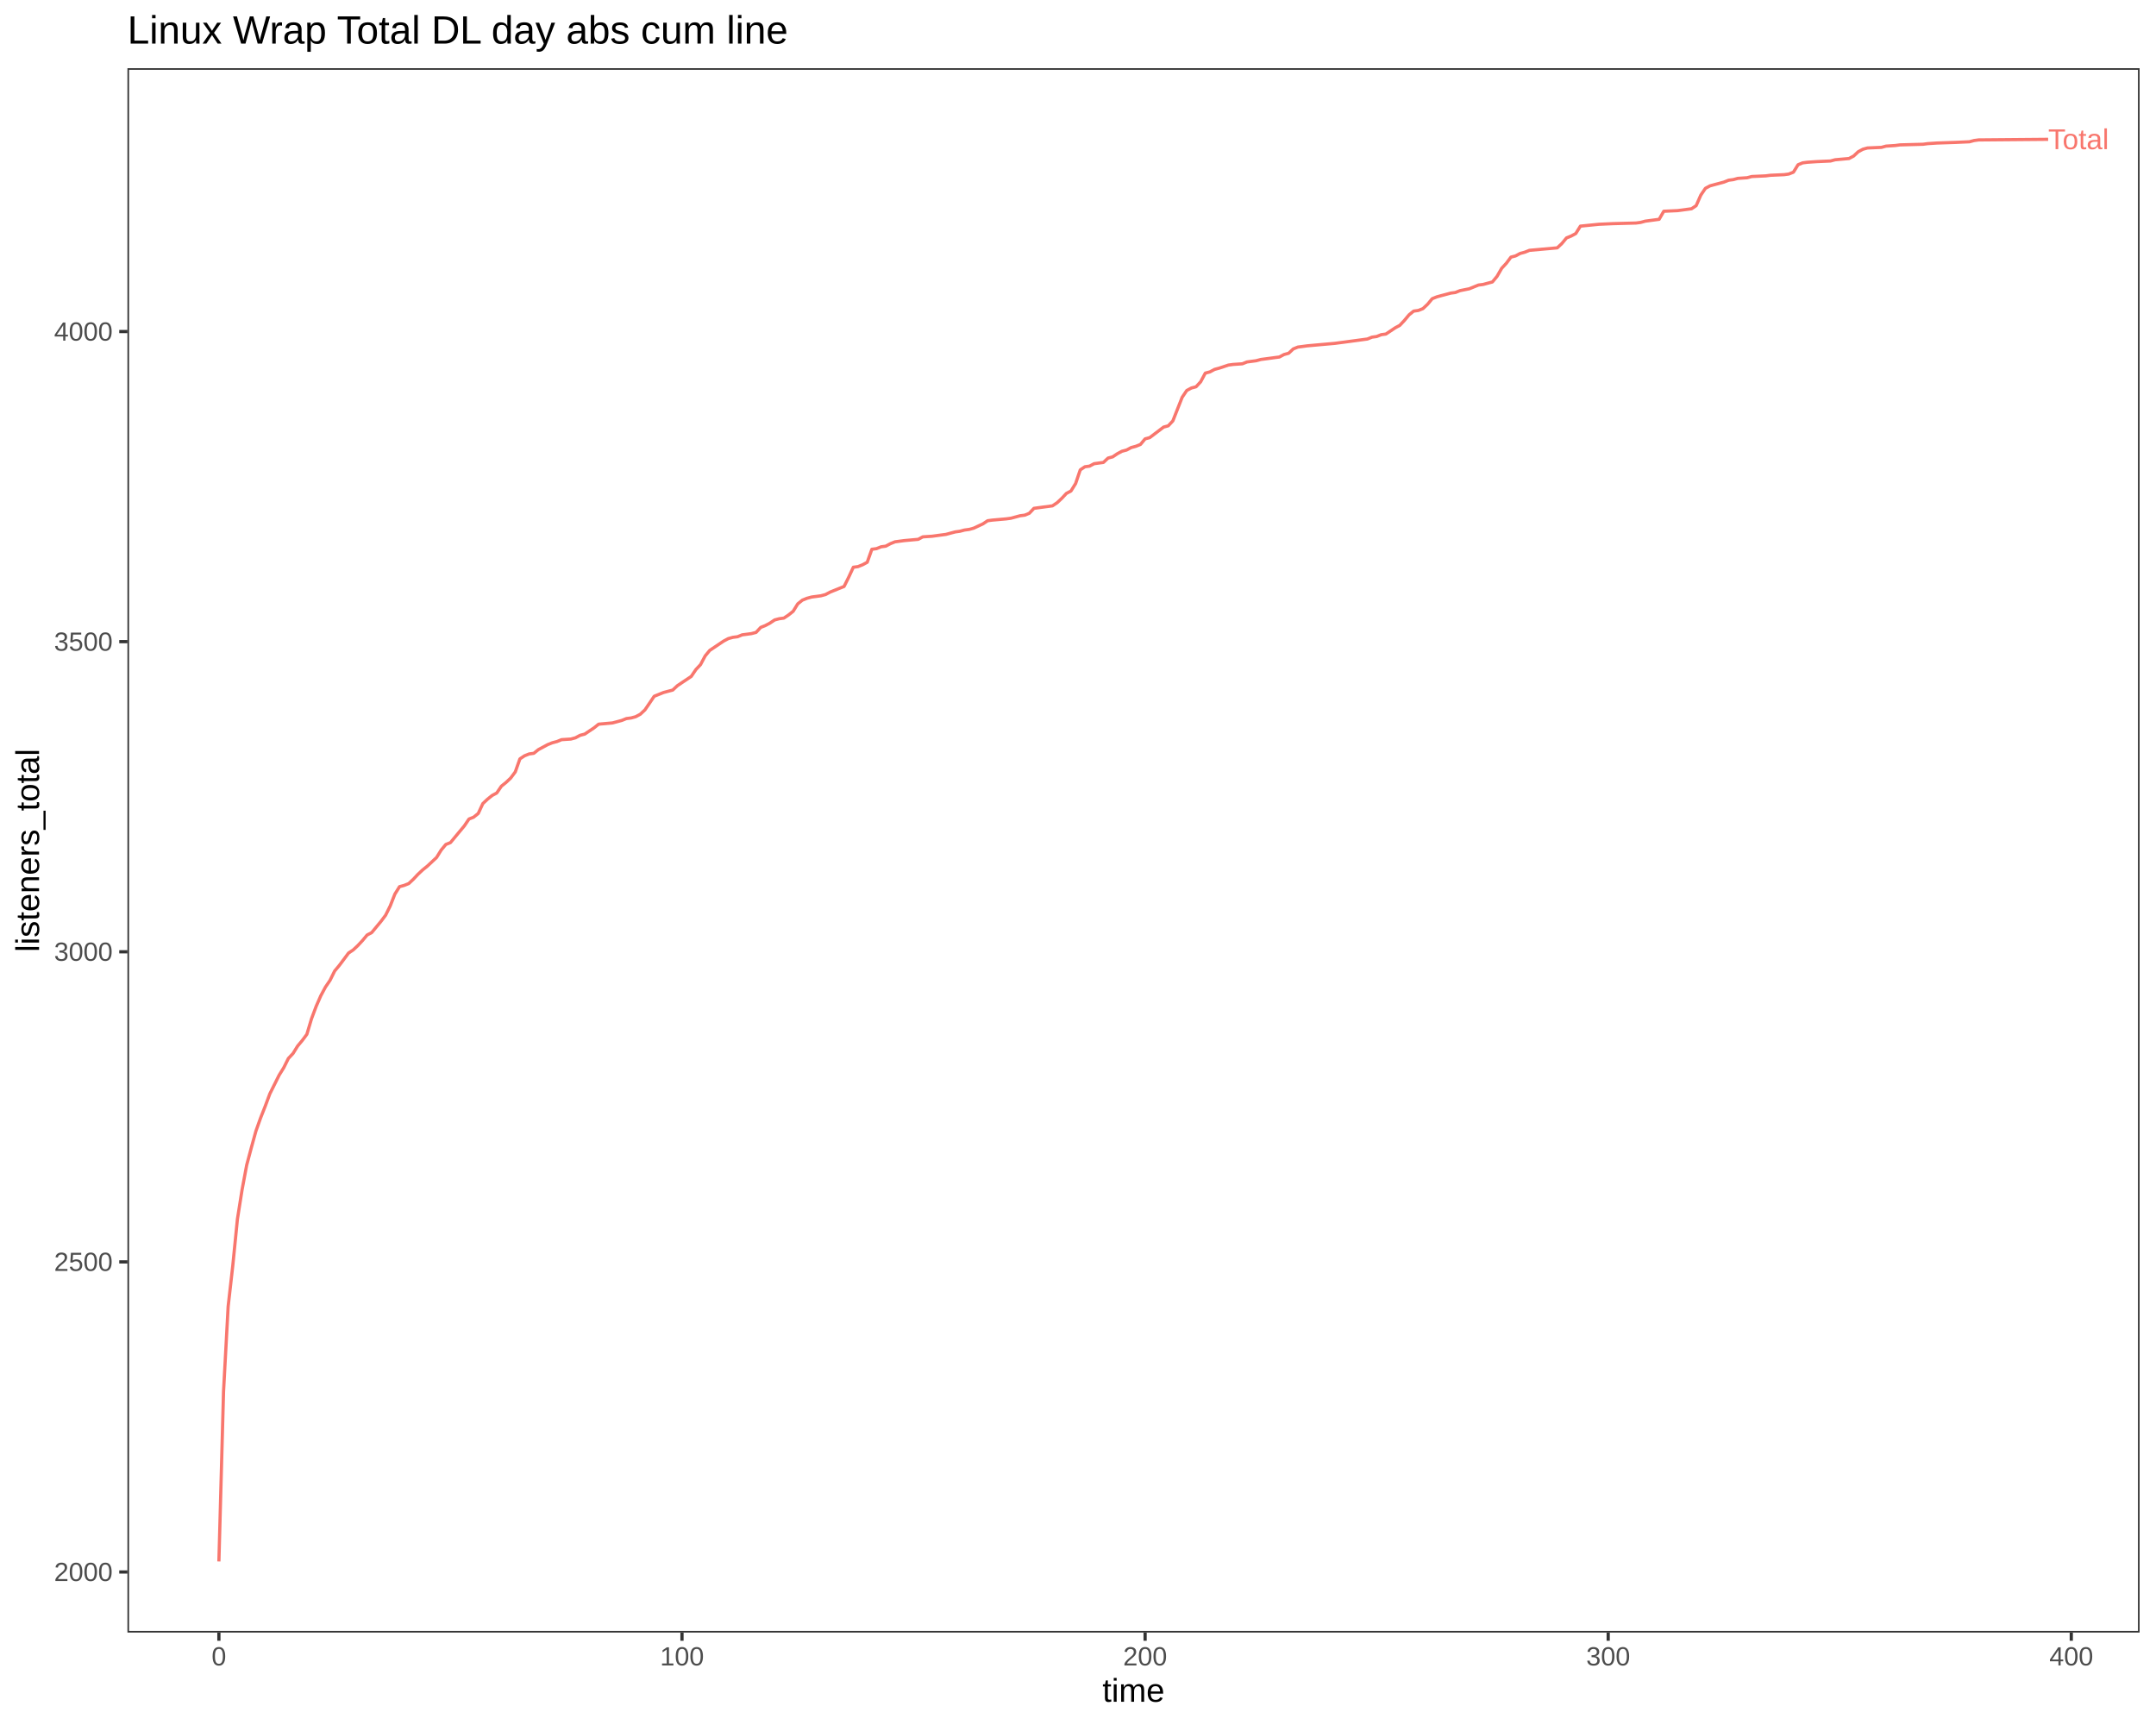
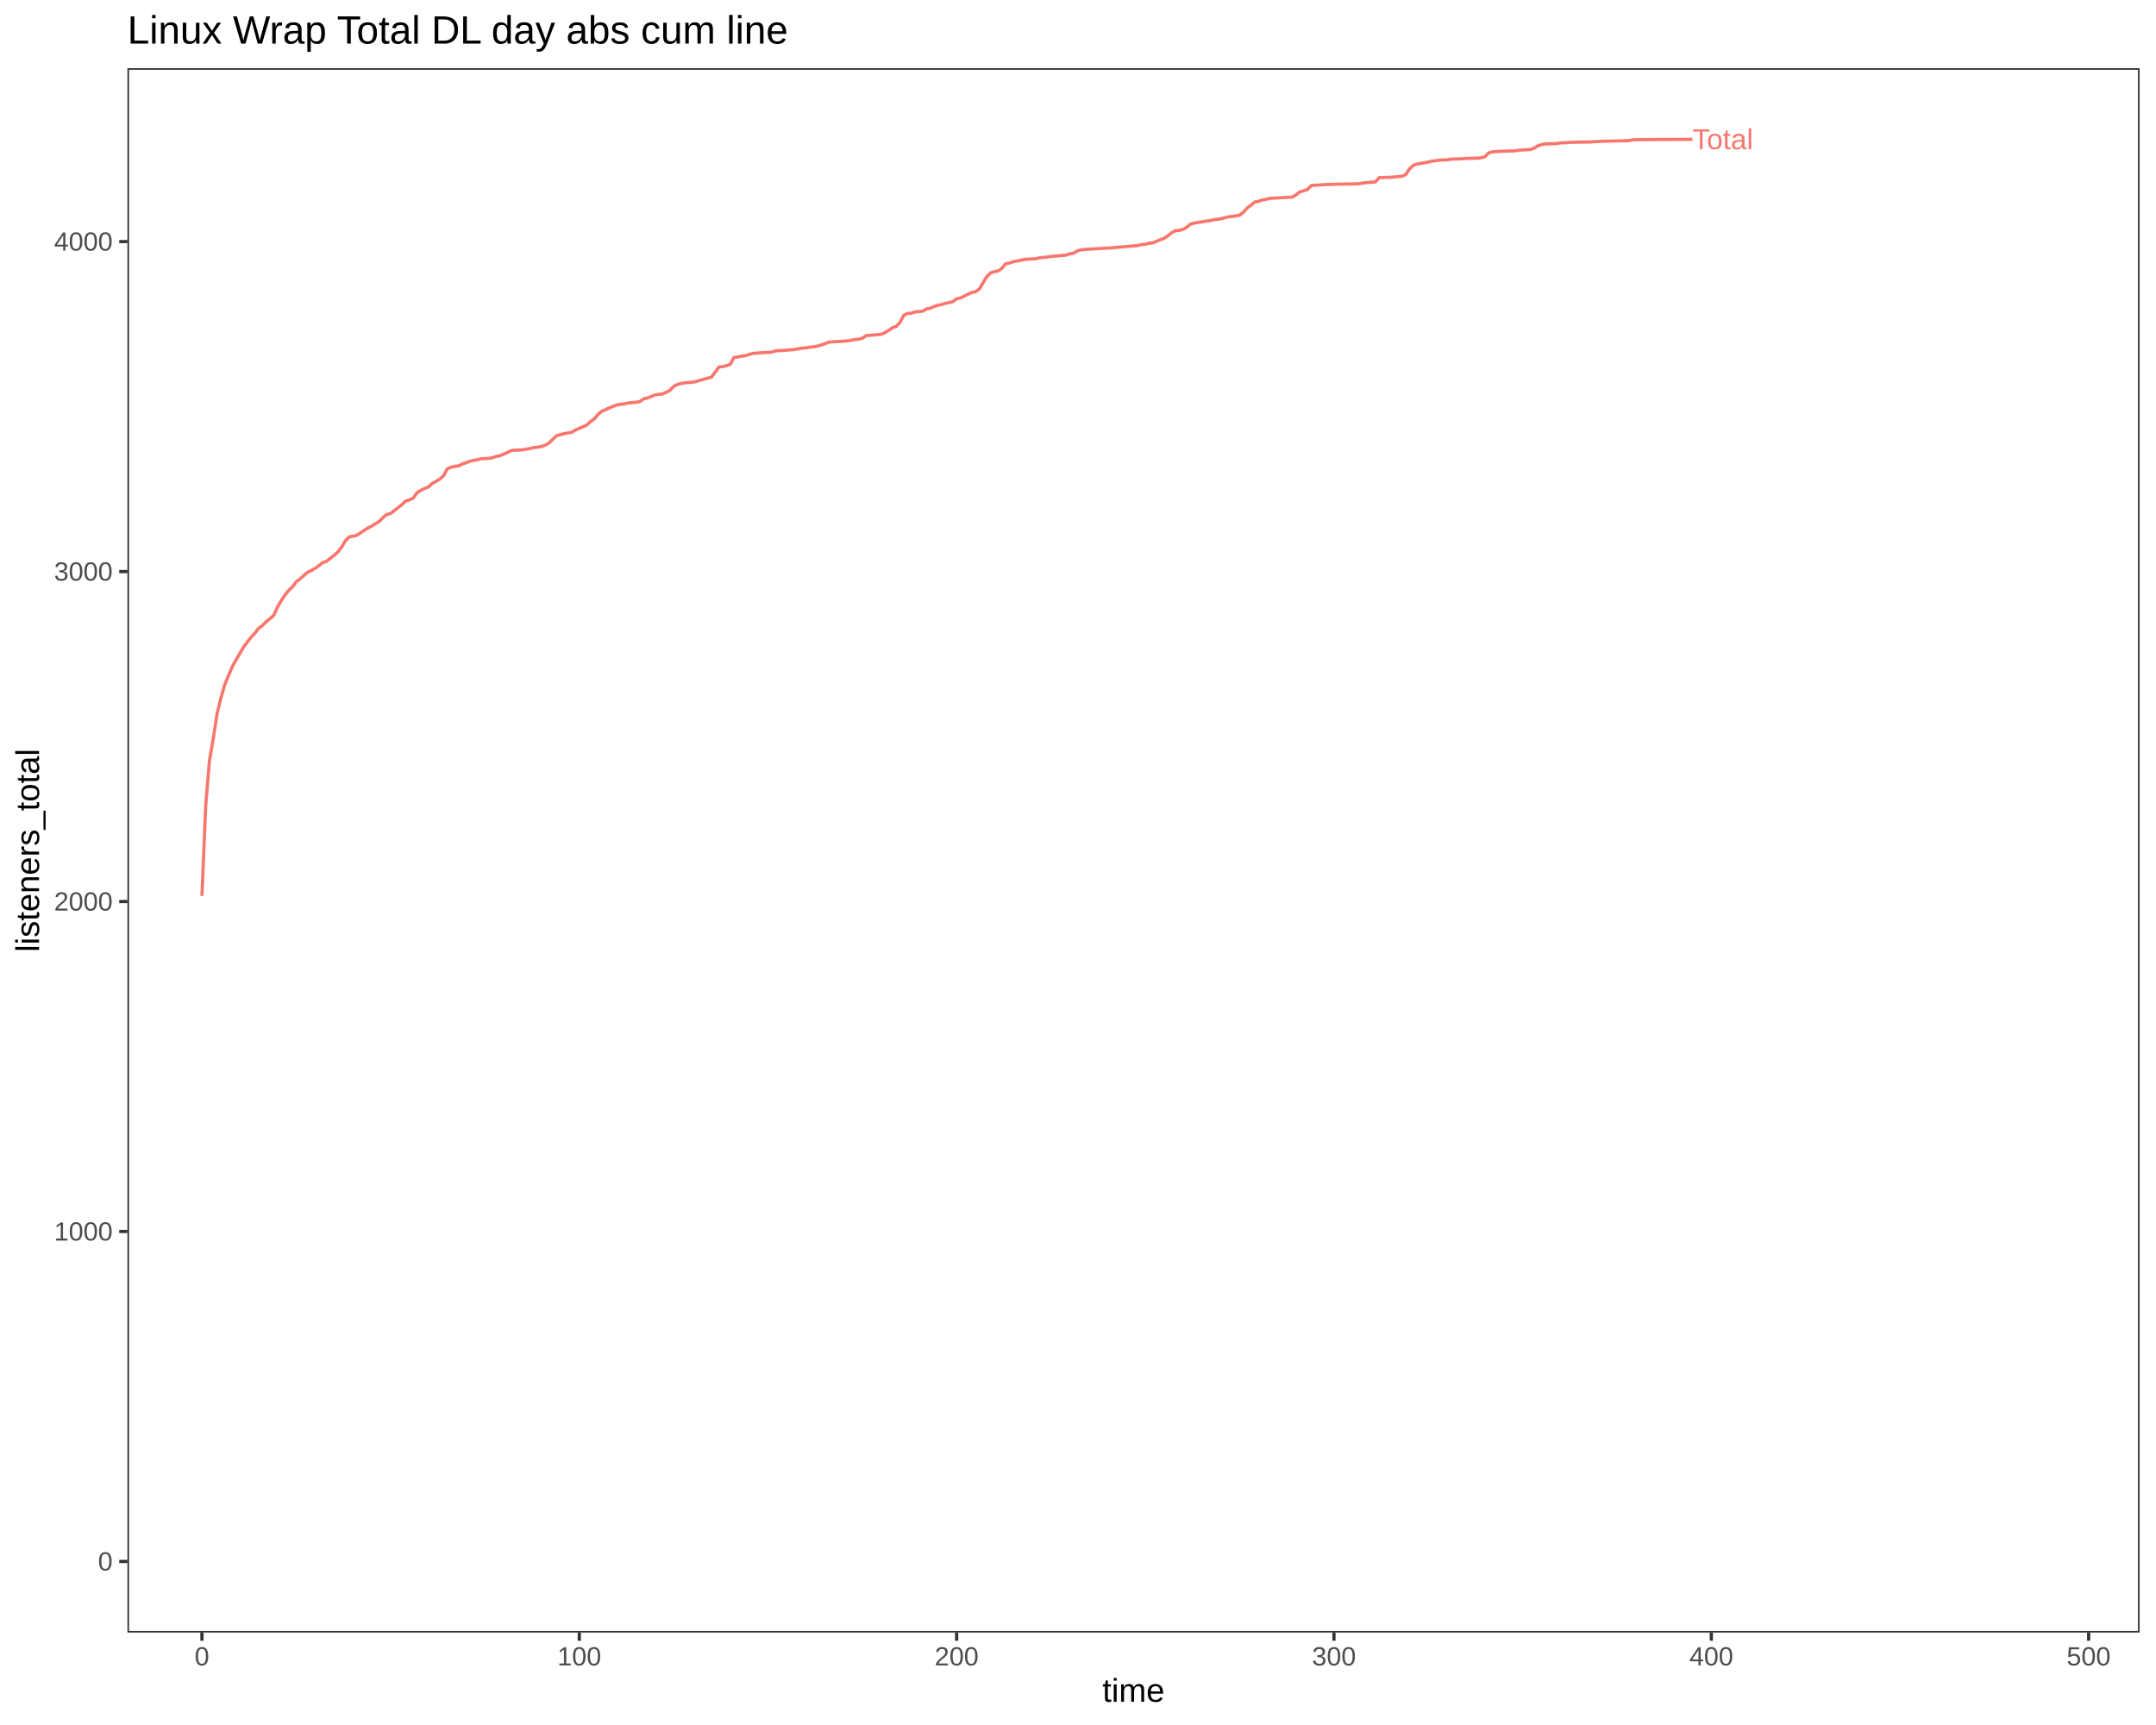
<svg xmlns="http://www.w3.org/2000/svg" viewBox="0 0 720.00 576.00">
  <defs>
    <style type="text/css">
    line, polyline, polygon, path, rect, circle {
      fill: none;
      stroke: #000000;
      stroke-linecap: round;
      stroke-linejoin: round;
      stroke-miterlimit: 10.00;
    }
  </style>
  </defs>
  <rect width="100%" height="100%" style="stroke: none; fill: #FFFFFF;" />
  <rect x="0.00" y="0.00" width="720.00" height="576.00" style="stroke-width: 1.07; stroke: #FFFFFF; fill: #FFFFFF;" />
  <defs>
    <clipPath id="cpNDIuNTZ8NzE0LjUyfDU0NS4xM3wyMi43Nw==">
      <rect x="42.56" y="22.77" width="671.96" height="522.36" />
    </clipPath>
  </defs>
  <rect x="42.56" y="22.77" width="671.96" height="522.36" style="stroke-width: 1.07; stroke: none; fill: #FFFFFF;" clip-path="url(#cpNDIuNTZ8NzE0LjUyfDU0NS4xM3wyMi43Nw==)" />
-   <polyline points="73.10,521.39 74.65,464.64 76.19,436.27 77.74,422.60 79.29,407.07 80.83,397.34 82.38,389.05 83.93,383.25 85.47,377.66 87.02,373.31 88.57,369.38 90.11,365.24 91.66,362.13 93.21,359.02 94.75,356.54 96.30,353.43 97.85,351.78 99.39,349.29 100.94,347.43 102.48,345.36 104.03,340.18 105.58,336.04 107.12,332.52 108.67,329.62 110.22,327.34 111.76,324.23 113.31,322.37 114.86,320.30 116.40,318.23 117.95,317.19 119.50,315.74 121.04,314.08 122.59,312.22 124.14,311.39 125.68,309.53 127.23,307.66 128.78,305.59 130.32,302.49 131.87,298.55 133.42,296.07 134.96,295.65 136.51,295.03 138.05,293.58 139.60,291.92 141.15,290.47 142.69,289.23 144.24,287.78 145.79,286.33 147.33,283.85 148.88,281.98 150.43,281.36 151.97,279.50 153.52,277.63 155.07,275.77 156.61,273.49 158.16,272.87 159.71,271.63 161.25,268.32 162.80,266.87 164.35,265.62 165.89,264.79 167.44,262.52 168.99,261.27 170.53,259.82 172.08,257.75 173.62,253.40 175.17,252.37 176.72,251.75 178.26,251.54 179.81,250.30 181.36,249.47 182.90,248.64 184.45,248.02 186.00,247.61 187.54,246.98 190.64,246.78 192.18,246.36 193.73,245.53 195.28,245.12 196.82,244.08 198.37,243.05 199.92,241.81 204.56,241.39 206.10,240.98 207.65,240.56 209.19,239.94 210.74,239.74 212.29,239.32 213.83,238.49 215.38,237.04 216.93,234.77 218.47,232.49 220.02,231.87 221.57,231.24 223.11,230.83 224.66,230.42 226.21,228.97 227.75,227.93 229.30,226.90 230.85,225.86 232.39,223.58 233.94,221.93 235.49,219.03 237.03,217.16 238.58,216.13 240.13,215.09 241.67,214.06 243.22,213.23 244.76,212.81 246.31,212.61 247.86,211.98 249.40,211.78 250.95,211.57 252.50,211.16 254.04,209.50 255.59,208.88 257.14,208.05 258.68,207.01 260.23,206.60 261.78,206.39 263.32,205.36 264.87,204.12 266.42,201.63 267.96,200.39 269.51,199.77 271.06,199.35 272.60,199.15 274.15,198.94 275.70,198.52 277.24,197.70 280.33,196.45 281.88,195.83 283.43,192.73 284.97,189.41 286.52,189.20 288.07,188.58 289.61,187.75 291.16,183.41 292.71,183.20 294.25,182.58 295.80,182.37 297.35,181.54 298.89,180.92 301.99,180.51 306.63,180.09 308.17,179.26 311.27,179.06 314.36,178.64 315.90,178.44 317.45,178.02 319.00,177.61 320.54,177.40 322.09,176.99 323.64,176.78 325.18,176.36 328.28,174.91 329.82,173.88 331.37,173.67 336.01,173.26 337.56,173.05 339.10,172.64 340.65,172.22 342.20,172.02 343.74,171.39 345.29,169.74 348.38,169.32 351.47,168.91 353.02,167.87 354.57,166.42 356.11,164.77 357.66,163.94 359.21,161.45 360.75,156.90 362.30,155.86 363.85,155.65 365.39,154.83 368.49,154.41 370.03,152.96 371.58,152.55 373.13,151.51 374.67,150.68 376.22,150.27 377.77,149.44 379.31,149.03 380.86,148.41 382.41,146.54 383.95,146.13 388.59,142.61 390.14,142.19 391.68,140.54 393.23,136.60 394.78,132.67 396.32,130.39 397.87,129.56 399.42,129.15 400.96,127.49 402.51,124.59 404.06,124.18 405.60,123.35 407.15,122.93 410.24,121.90 411.79,121.69 414.88,121.48 416.43,120.86 419.52,120.45 421.07,120.03 422.61,119.83 425.71,119.41 427.25,119.21 428.80,118.38 430.35,117.96 431.89,116.51 433.44,115.89 434.99,115.69 436.53,115.48 441.17,115.06 445.81,114.65 447.36,114.44 448.91,114.24 455.09,113.41 456.64,113.20 458.18,112.58 459.73,112.37 461.28,111.75 462.82,111.54 464.37,110.51 465.92,109.47 467.46,108.64 469.01,106.99 470.56,105.12 472.10,103.88 473.65,103.67 475.20,103.05 476.74,101.60 478.29,99.74 479.84,99.12 481.38,98.70 482.93,98.29 484.48,97.87 486.02,97.67 487.57,97.05 490.66,96.43 492.21,95.80 493.75,95.18 495.30,94.98 496.85,94.56 498.39,94.15 499.94,92.28 501.49,89.59 503.03,87.93 504.58,85.86 506.13,85.45 507.67,84.62 509.22,84.21 510.77,83.59 520.05,82.76 521.59,81.31 523.14,79.44 524.69,78.82 526.23,77.99 527.78,75.51 533.96,74.89 538.60,74.68 546.34,74.47 547.88,74.27 549.43,73.85 554.07,73.23 555.62,70.54 560.26,70.33 564.89,69.71 566.44,68.67 567.99,65.15 569.53,62.88 571.08,62.05 572.63,61.63 574.17,61.22 575.72,60.80 577.27,60.18 578.81,59.98 580.36,59.56 583.45,59.35 585.00,58.94 589.64,58.73 591.19,58.53 595.83,58.32 597.37,58.11 598.92,57.49 600.46,55.01 602.01,54.38 603.56,54.18 606.65,53.97 611.29,53.76 612.84,53.35 617.48,52.93 619.02,52.11 620.57,50.66 622.12,49.83 623.66,49.41 628.30,49.21 629.85,48.79 632.94,48.59 634.49,48.38 642.22,48.17 643.77,47.96 646.86,47.76 653.05,47.55 657.69,47.34 659.23,46.93 660.78,46.72 683.98,46.52 " style="stroke-width: 1.07; stroke: #F8766D; stroke-linecap: butt;" clip-path="url(#cpNDIuNTZ8NzE0LjUyfDU0NS4xM3wyMi43Nw==)" />
+   <polyline points="67.44,299.16 68.70,268.97 69.96,253.87 71.22,246.60 72.48,238.34 73.75,233.16 75.01,228.75 76.27,225.67 77.53,222.69 78.79,220.38 80.05,218.28 81.31,216.08 82.57,214.43 83.83,212.78 85.09,211.45 86.35,209.80 87.61,208.92 88.87,207.60 90.13,206.61 91.39,205.50 92.65,202.75 93.91,200.55 95.17,198.67 96.43,197.13 97.69,195.92 98.95,194.27 100.21,193.27 101.47,192.17 102.73,191.07 103.99,190.52 105.25,189.75 106.51,188.87 107.77,187.87 109.03,187.43 110.29,186.44 111.55,185.45 112.81,184.35 114.07,182.70 115.33,180.60 116.59,179.28 117.85,179.06 119.11,178.73 120.37,177.96 121.63,177.08 122.89,176.31 124.15,175.64 125.41,174.87 126.67,174.10 127.93,172.78 129.19,171.79 130.45,171.46 131.71,170.47 132.97,169.47 134.23,168.48 135.49,167.27 136.75,166.94 138.01,166.28 139.27,164.52 140.53,163.75 141.79,163.08 143.05,162.64 144.31,161.43 145.57,160.77 146.83,160.00 148.09,158.90 149.35,156.58 150.61,156.03 151.87,155.70 153.13,155.59 154.39,154.93 155.65,154.49 156.91,154.05 158.17,153.72 159.43,153.50 160.69,153.17 163.21,153.06 164.47,152.84 165.73,152.40 166.99,152.18 168.25,151.63 169.51,151.07 170.78,150.41 174.56,150.19 175.82,149.97 177.08,149.75 178.34,149.42 179.60,149.31 180.86,149.09 182.12,148.65 183.38,147.88 184.64,146.67 185.90,145.46 187.16,145.13 188.42,144.79 189.68,144.57 190.94,144.35 192.20,143.58 193.46,143.03 194.72,142.48 195.98,141.93 197.24,140.72 198.50,139.84 199.76,138.29 201.02,137.30 202.28,136.75 203.54,136.20 204.80,135.65 206.06,135.21 207.32,134.99 208.58,134.88 209.84,134.55 211.10,134.44 212.36,134.33 213.62,134.11 214.88,133.23 216.14,132.90 217.40,132.45 218.66,131.90 219.92,131.68 221.18,131.57 222.44,131.02 223.70,130.36 224.96,129.04 226.22,128.38 227.48,128.05 228.74,127.83 230.00,127.72 231.26,127.61 232.52,127.39 233.78,126.95 236.30,126.28 237.56,125.95 238.82,124.30 240.08,122.54 241.34,122.43 242.60,122.10 243.86,121.66 245.12,119.34 246.38,119.23 247.64,118.90 248.90,118.79 250.16,118.35 251.42,118.02 253.94,117.80 257.72,117.58 258.98,117.14 261.50,117.03 264.02,116.81 265.28,116.70 266.54,116.48 267.80,116.26 269.07,116.15 270.33,115.93 271.59,115.82 272.85,115.60 275.37,114.83 276.63,114.28 277.89,114.16 281.67,113.94 282.93,113.83 284.19,113.61 285.45,113.39 286.71,113.28 287.97,112.95 289.23,112.07 291.75,111.85 294.27,111.63 295.53,111.08 296.79,110.31 298.05,109.43 299.31,108.99 300.57,107.66 301.83,105.24 303.09,104.69 304.35,104.58 305.61,104.14 308.13,103.92 309.39,103.15 310.65,102.93 311.91,102.38 313.17,101.94 314.43,101.71 315.69,101.27 316.95,101.05 318.21,100.72 319.47,99.73 320.73,99.51 324.51,97.64 325.77,97.42 327.03,96.54 328.29,94.44 329.55,92.35 330.81,91.14 332.07,90.70 333.33,90.48 334.59,89.60 335.85,88.05 337.11,87.83 338.37,87.39 339.63,87.17 342.15,86.62 343.41,86.51 345.93,86.40 347.19,86.07 349.71,85.85 350.97,85.63 352.23,85.52 354.75,85.30 356.01,85.19 357.27,84.75 358.53,84.53 359.79,83.76 361.05,83.43 362.31,83.31 363.57,83.20 367.36,82.98 371.14,82.76 372.40,82.65 373.66,82.54 378.70,82.10 379.96,81.99 381.22,81.66 382.48,81.55 383.74,81.22 385.00,81.11 386.26,80.56 387.52,80.01 388.78,79.57 390.04,78.69 391.30,77.70 392.56,77.03 393.82,76.92 395.08,76.59 396.34,75.82 397.60,74.83 398.86,74.50 400.12,74.28 401.38,74.06 402.64,73.84 403.90,73.73 405.16,73.40 407.68,73.07 408.94,72.74 410.20,72.41 411.46,72.30 412.72,72.08 413.98,71.86 415.24,70.86 416.50,69.43 417.76,68.55 419.02,67.45 420.28,67.23 421.54,66.79 422.80,66.57 424.06,66.24 431.62,65.80 432.88,65.03 434.14,64.03 435.40,63.70 436.66,63.26 437.92,61.94 442.96,61.61 446.74,61.50 453.04,61.39 454.30,61.28 455.56,61.06 459.34,60.73 460.60,59.30 464.39,59.19 468.17,58.86 469.43,58.30 470.69,56.43 471.95,55.22 473.21,54.78 474.47,54.56 475.73,54.34 476.99,54.12 478.25,53.79 479.51,53.68 480.77,53.46 483.29,53.35 484.55,53.13 488.33,53.02 489.59,52.91 493.37,52.80 494.63,52.69 495.89,52.35 497.15,51.03 498.41,50.70 499.67,50.59 502.19,50.48 505.97,50.37 507.23,50.15 511.01,49.93 512.27,49.49 513.53,48.72 514.79,48.28 516.05,48.06 519.83,47.95 521.09,47.73 523.61,47.62 524.87,47.51 531.17,47.40 532.43,47.29 534.95,47.18 539.99,47.07 543.77,46.96 545.03,46.74 546.29,46.63 565.20,46.52 " style="stroke-width: 1.07; stroke: #F8766D; stroke-linecap: butt;" clip-path="url(#cpNDIuNTZ8NzE0LjUyfDU0NS4xM3wyMi43Nw==)" />
  <g clip-path="url(#cpNDIuNTZ8NzE0LjUyfDU0NS4xM3wyMi43Nw==)">
-     <text x="683.98" y="49.81" style="font-size: 9.60px; fill: #F8766D; font-family: Liberation Sans;" textLength="20.25px" lengthAdjust="spacingAndGlyphs">Total</text>
+     <text x="565.20" y="49.81" style="font-size: 9.60px; fill: #F8766D; font-family: Liberation Sans;" textLength="20.25px" lengthAdjust="spacingAndGlyphs">Total</text>
  </g>
  <rect x="42.56" y="22.77" width="671.96" height="522.36" style="stroke-width: 1.07; stroke: #333333;" clip-path="url(#cpNDIuNTZ8NzE0LjUyfDU0NS4xM3wyMi43Nw==)" />
  <defs>
    <clipPath id="cpMC4wMHw3MjAuMDB8NTc2LjAwfDAuMDA=">
      <rect x="0.00" y="0.00" width="720.00" height="576.00" />
    </clipPath>
  </defs>
  <g clip-path="url(#cpMC4wMHw3MjAuMDB8NTc2LjAwfDAuMDA=)">
-     <text x="18.06" y="527.93" style="font-size: 8.80px; fill: #4D4D4D; font-family: Liberation Sans;" textLength="19.56px" lengthAdjust="spacingAndGlyphs">2000</text>
+     <text x="32.73" y="524.41" style="font-size: 8.80px; fill: #4D4D4D; font-family: Liberation Sans;" textLength="4.89px" lengthAdjust="spacingAndGlyphs">0</text>
  </g>
  <g clip-path="url(#cpMC4wMHw3MjAuMDB8NTc2LjAwfDAuMDA=)">
-     <text x="18.06" y="424.38" style="font-size: 8.80px; fill: #4D4D4D; font-family: Liberation Sans;" textLength="19.56px" lengthAdjust="spacingAndGlyphs">2500</text>
+     <text x="18.06" y="414.23" style="font-size: 8.80px; fill: #4D4D4D; font-family: Liberation Sans;" textLength="19.56px" lengthAdjust="spacingAndGlyphs">1000</text>
  </g>
  <g clip-path="url(#cpMC4wMHw3MjAuMDB8NTc2LjAwfDAuMDA=)">
-     <text x="18.06" y="320.83" style="font-size: 8.80px; fill: #4D4D4D; font-family: Liberation Sans;" textLength="19.56px" lengthAdjust="spacingAndGlyphs">3000</text>
+     <text x="18.06" y="304.05" style="font-size: 8.80px; fill: #4D4D4D; font-family: Liberation Sans;" textLength="19.56px" lengthAdjust="spacingAndGlyphs">2000</text>
  </g>
  <g clip-path="url(#cpMC4wMHw3MjAuMDB8NTc2LjAwfDAuMDA=)">
-     <text x="18.06" y="217.29" style="font-size: 8.80px; fill: #4D4D4D; font-family: Liberation Sans;" textLength="19.56px" lengthAdjust="spacingAndGlyphs">3500</text>
+     <text x="18.06" y="193.87" style="font-size: 8.80px; fill: #4D4D4D; font-family: Liberation Sans;" textLength="19.56px" lengthAdjust="spacingAndGlyphs">3000</text>
  </g>
  <g clip-path="url(#cpMC4wMHw3MjAuMDB8NTc2LjAwfDAuMDA=)">
-     <text x="18.06" y="113.74" style="font-size: 8.80px; fill: #4D4D4D; font-family: Liberation Sans;" textLength="19.56px" lengthAdjust="spacingAndGlyphs">4000</text>
+     <text x="18.06" y="83.69" style="font-size: 8.80px; fill: #4D4D4D; font-family: Liberation Sans;" textLength="19.56px" lengthAdjust="spacingAndGlyphs">4000</text>
  </g>
-   <polyline points="39.82,524.91 42.56,524.91 " style="stroke-width: 1.07; stroke: #333333; stroke-linecap: butt;" clip-path="url(#cpMC4wMHw3MjAuMDB8NTc2LjAwfDAuMDA=)" />
-   <polyline points="39.82,421.36 42.56,421.36 " style="stroke-width: 1.07; stroke: #333333; stroke-linecap: butt;" clip-path="url(#cpMC4wMHw3MjAuMDB8NTc2LjAwfDAuMDA=)" />
-   <polyline points="39.82,317.81 42.56,317.81 " style="stroke-width: 1.07; stroke: #333333; stroke-linecap: butt;" clip-path="url(#cpMC4wMHw3MjAuMDB8NTc2LjAwfDAuMDA=)" />
-   <polyline points="39.82,214.26 42.56,214.26 " style="stroke-width: 1.07; stroke: #333333; stroke-linecap: butt;" clip-path="url(#cpMC4wMHw3MjAuMDB8NTc2LjAwfDAuMDA=)" />
-   <polyline points="39.82,110.71 42.56,110.71 " style="stroke-width: 1.07; stroke: #333333; stroke-linecap: butt;" clip-path="url(#cpMC4wMHw3MjAuMDB8NTc2LjAwfDAuMDA=)" />
-   <polyline points="73.10,547.87 73.10,545.13 " style="stroke-width: 1.07; stroke: #333333; stroke-linecap: butt;" clip-path="url(#cpMC4wMHw3MjAuMDB8NTc2LjAwfDAuMDA=)" />
-   <polyline points="227.75,547.87 227.75,545.13 " style="stroke-width: 1.07; stroke: #333333; stroke-linecap: butt;" clip-path="url(#cpMC4wMHw3MjAuMDB8NTc2LjAwfDAuMDA=)" />
-   <polyline points="382.41,547.87 382.41,545.13 " style="stroke-width: 1.07; stroke: #333333; stroke-linecap: butt;" clip-path="url(#cpMC4wMHw3MjAuMDB8NTc2LjAwfDAuMDA=)" />
-   <polyline points="537.06,547.87 537.06,545.13 " style="stroke-width: 1.07; stroke: #333333; stroke-linecap: butt;" clip-path="url(#cpMC4wMHw3MjAuMDB8NTc2LjAwfDAuMDA=)" />
-   <polyline points="691.71,547.87 691.71,545.13 " style="stroke-width: 1.07; stroke: #333333; stroke-linecap: butt;" clip-path="url(#cpMC4wMHw3MjAuMDB8NTc2LjAwfDAuMDA=)" />
+   <polyline points="39.82,521.39 42.56,521.39 " style="stroke-width: 1.07; stroke: #333333; stroke-linecap: butt;" clip-path="url(#cpMC4wMHw3MjAuMDB8NTc2LjAwfDAuMDA=)" />
+   <polyline points="39.82,411.21 42.56,411.21 " style="stroke-width: 1.07; stroke: #333333; stroke-linecap: butt;" clip-path="url(#cpMC4wMHw3MjAuMDB8NTc2LjAwfDAuMDA=)" />
+   <polyline points="39.82,301.03 42.56,301.03 " style="stroke-width: 1.07; stroke: #333333; stroke-linecap: butt;" clip-path="url(#cpMC4wMHw3MjAuMDB8NTc2LjAwfDAuMDA=)" />
+   <polyline points="39.82,190.85 42.56,190.85 " style="stroke-width: 1.07; stroke: #333333; stroke-linecap: butt;" clip-path="url(#cpMC4wMHw3MjAuMDB8NTc2LjAwfDAuMDA=)" />
+   <polyline points="39.82,80.67 42.56,80.67 " style="stroke-width: 1.07; stroke: #333333; stroke-linecap: butt;" clip-path="url(#cpMC4wMHw3MjAuMDB8NTc2LjAwfDAuMDA=)" />
+   <polyline points="67.44,547.87 67.44,545.13 " style="stroke-width: 1.07; stroke: #333333; stroke-linecap: butt;" clip-path="url(#cpMC4wMHw3MjAuMDB8NTc2LjAwfDAuMDA=)" />
+   <polyline points="193.46,547.87 193.46,545.13 " style="stroke-width: 1.07; stroke: #333333; stroke-linecap: butt;" clip-path="url(#cpMC4wMHw3MjAuMDB8NTc2LjAwfDAuMDA=)" />
+   <polyline points="319.47,547.87 319.47,545.13 " style="stroke-width: 1.07; stroke: #333333; stroke-linecap: butt;" clip-path="url(#cpMC4wMHw3MjAuMDB8NTc2LjAwfDAuMDA=)" />
+   <polyline points="445.48,547.87 445.48,545.13 " style="stroke-width: 1.07; stroke: #333333; stroke-linecap: butt;" clip-path="url(#cpMC4wMHw3MjAuMDB8NTc2LjAwfDAuMDA=)" />
+   <polyline points="571.50,547.87 571.50,545.13 " style="stroke-width: 1.07; stroke: #333333; stroke-linecap: butt;" clip-path="url(#cpMC4wMHw3MjAuMDB8NTc2LjAwfDAuMDA=)" />
+   <polyline points="697.51,547.87 697.51,545.13 " style="stroke-width: 1.07; stroke: #333333; stroke-linecap: butt;" clip-path="url(#cpMC4wMHw3MjAuMDB8NTc2LjAwfDAuMDA=)" />
  <g clip-path="url(#cpMC4wMHw3MjAuMDB8NTc2LjAwfDAuMDA=)">
-     <text x="70.66" y="556.11" style="font-size: 8.80px; fill: #4D4D4D; font-family: Liberation Sans;" textLength="4.89px" lengthAdjust="spacingAndGlyphs">0</text>
+     <text x="65.00" y="556.11" style="font-size: 8.80px; fill: #4D4D4D; font-family: Liberation Sans;" textLength="4.89px" lengthAdjust="spacingAndGlyphs">0</text>
  </g>
  <g clip-path="url(#cpMC4wMHw3MjAuMDB8NTc2LjAwfDAuMDA=)">
-     <text x="220.42" y="556.11" style="font-size: 8.80px; fill: #4D4D4D; font-family: Liberation Sans;" textLength="14.67px" lengthAdjust="spacingAndGlyphs">100</text>
+     <text x="186.12" y="556.11" style="font-size: 8.80px; fill: #4D4D4D; font-family: Liberation Sans;" textLength="14.67px" lengthAdjust="spacingAndGlyphs">100</text>
  </g>
  <g clip-path="url(#cpMC4wMHw3MjAuMDB8NTc2LjAwfDAuMDA=)">
-     <text x="375.07" y="556.11" style="font-size: 8.80px; fill: #4D4D4D; font-family: Liberation Sans;" textLength="14.67px" lengthAdjust="spacingAndGlyphs">200</text>
+     <text x="312.13" y="556.11" style="font-size: 8.80px; fill: #4D4D4D; font-family: Liberation Sans;" textLength="14.67px" lengthAdjust="spacingAndGlyphs">200</text>
  </g>
  <g clip-path="url(#cpMC4wMHw3MjAuMDB8NTc2LjAwfDAuMDA=)">
-     <text x="529.72" y="556.11" style="font-size: 8.80px; fill: #4D4D4D; font-family: Liberation Sans;" textLength="14.67px" lengthAdjust="spacingAndGlyphs">300</text>
+     <text x="438.15" y="556.11" style="font-size: 8.80px; fill: #4D4D4D; font-family: Liberation Sans;" textLength="14.67px" lengthAdjust="spacingAndGlyphs">300</text>
  </g>
  <g clip-path="url(#cpMC4wMHw3MjAuMDB8NTc2LjAwfDAuMDA=)">
-     <text x="684.37" y="556.11" style="font-size: 8.80px; fill: #4D4D4D; font-family: Liberation Sans;" textLength="14.67px" lengthAdjust="spacingAndGlyphs">400</text>
+     <text x="564.16" y="556.11" style="font-size: 8.80px; fill: #4D4D4D; font-family: Liberation Sans;" textLength="14.67px" lengthAdjust="spacingAndGlyphs">400</text>
+   </g>
+   <g clip-path="url(#cpMC4wMHw3MjAuMDB8NTc2LjAwfDAuMDA=)">
+     <text x="690.17" y="556.11" style="font-size: 8.80px; fill: #4D4D4D; font-family: Liberation Sans;" textLength="14.67px" lengthAdjust="spacingAndGlyphs">500</text>
  </g>
  <g clip-path="url(#cpMC4wMHw3MjAuMDB8NTc2LjAwfDAuMDA=)">
    <text x="368.15" y="568.24" style="font-size: 11.00px; font-family: Liberation Sans;" textLength="20.78px" lengthAdjust="spacingAndGlyphs">time</text>
  </g>
  <g clip-path="url(#cpMC4wMHw3MjAuMDB8NTc2LjAwfDAuMDA=)">
    <text transform="translate(13.04,317.90) rotate(-90)" style="font-size: 11.00px; font-family: Liberation Sans;" textLength="67.91px" lengthAdjust="spacingAndGlyphs">listeners_total</text>
  </g>
  <g clip-path="url(#cpMC4wMHw3MjAuMDB8NTc2LjAwfDAuMDA=)">
    <text x="42.56" y="14.56" style="font-size: 13.20px; font-family: Liberation Sans;" textLength="220.30px" lengthAdjust="spacingAndGlyphs">Linux Wrap Total DL day abs cum line</text>
  </g>
</svg>
